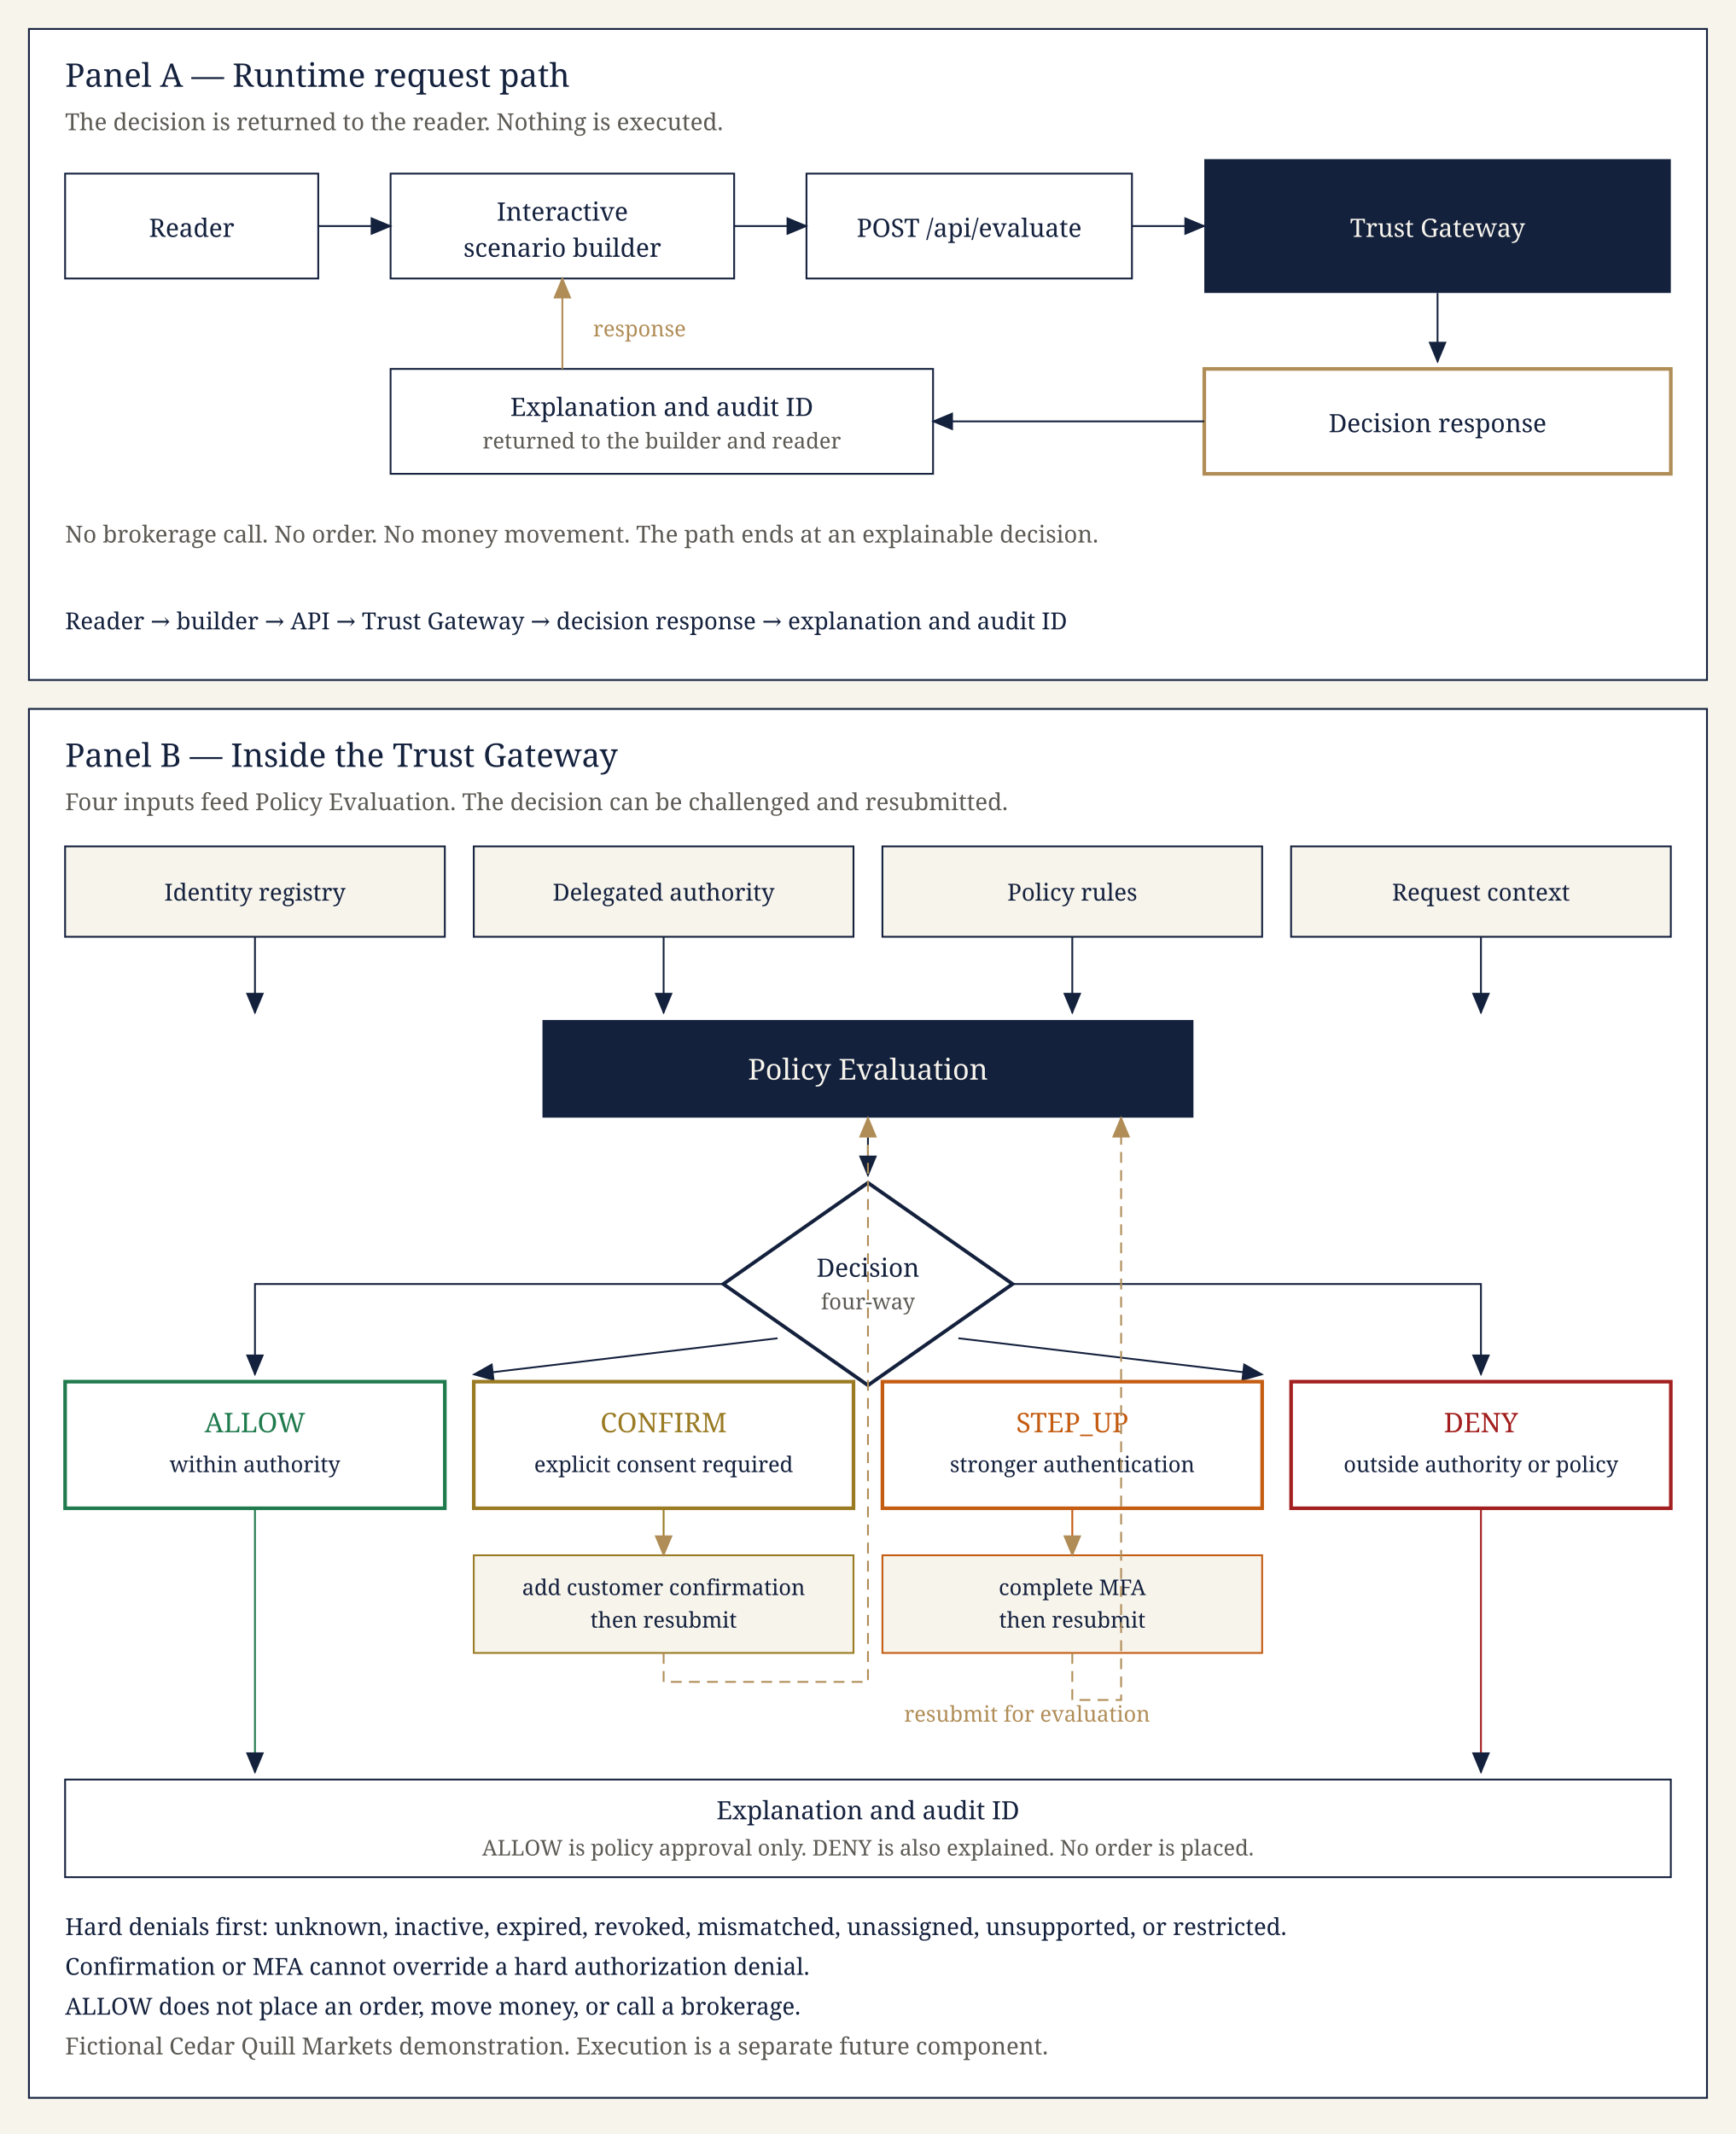
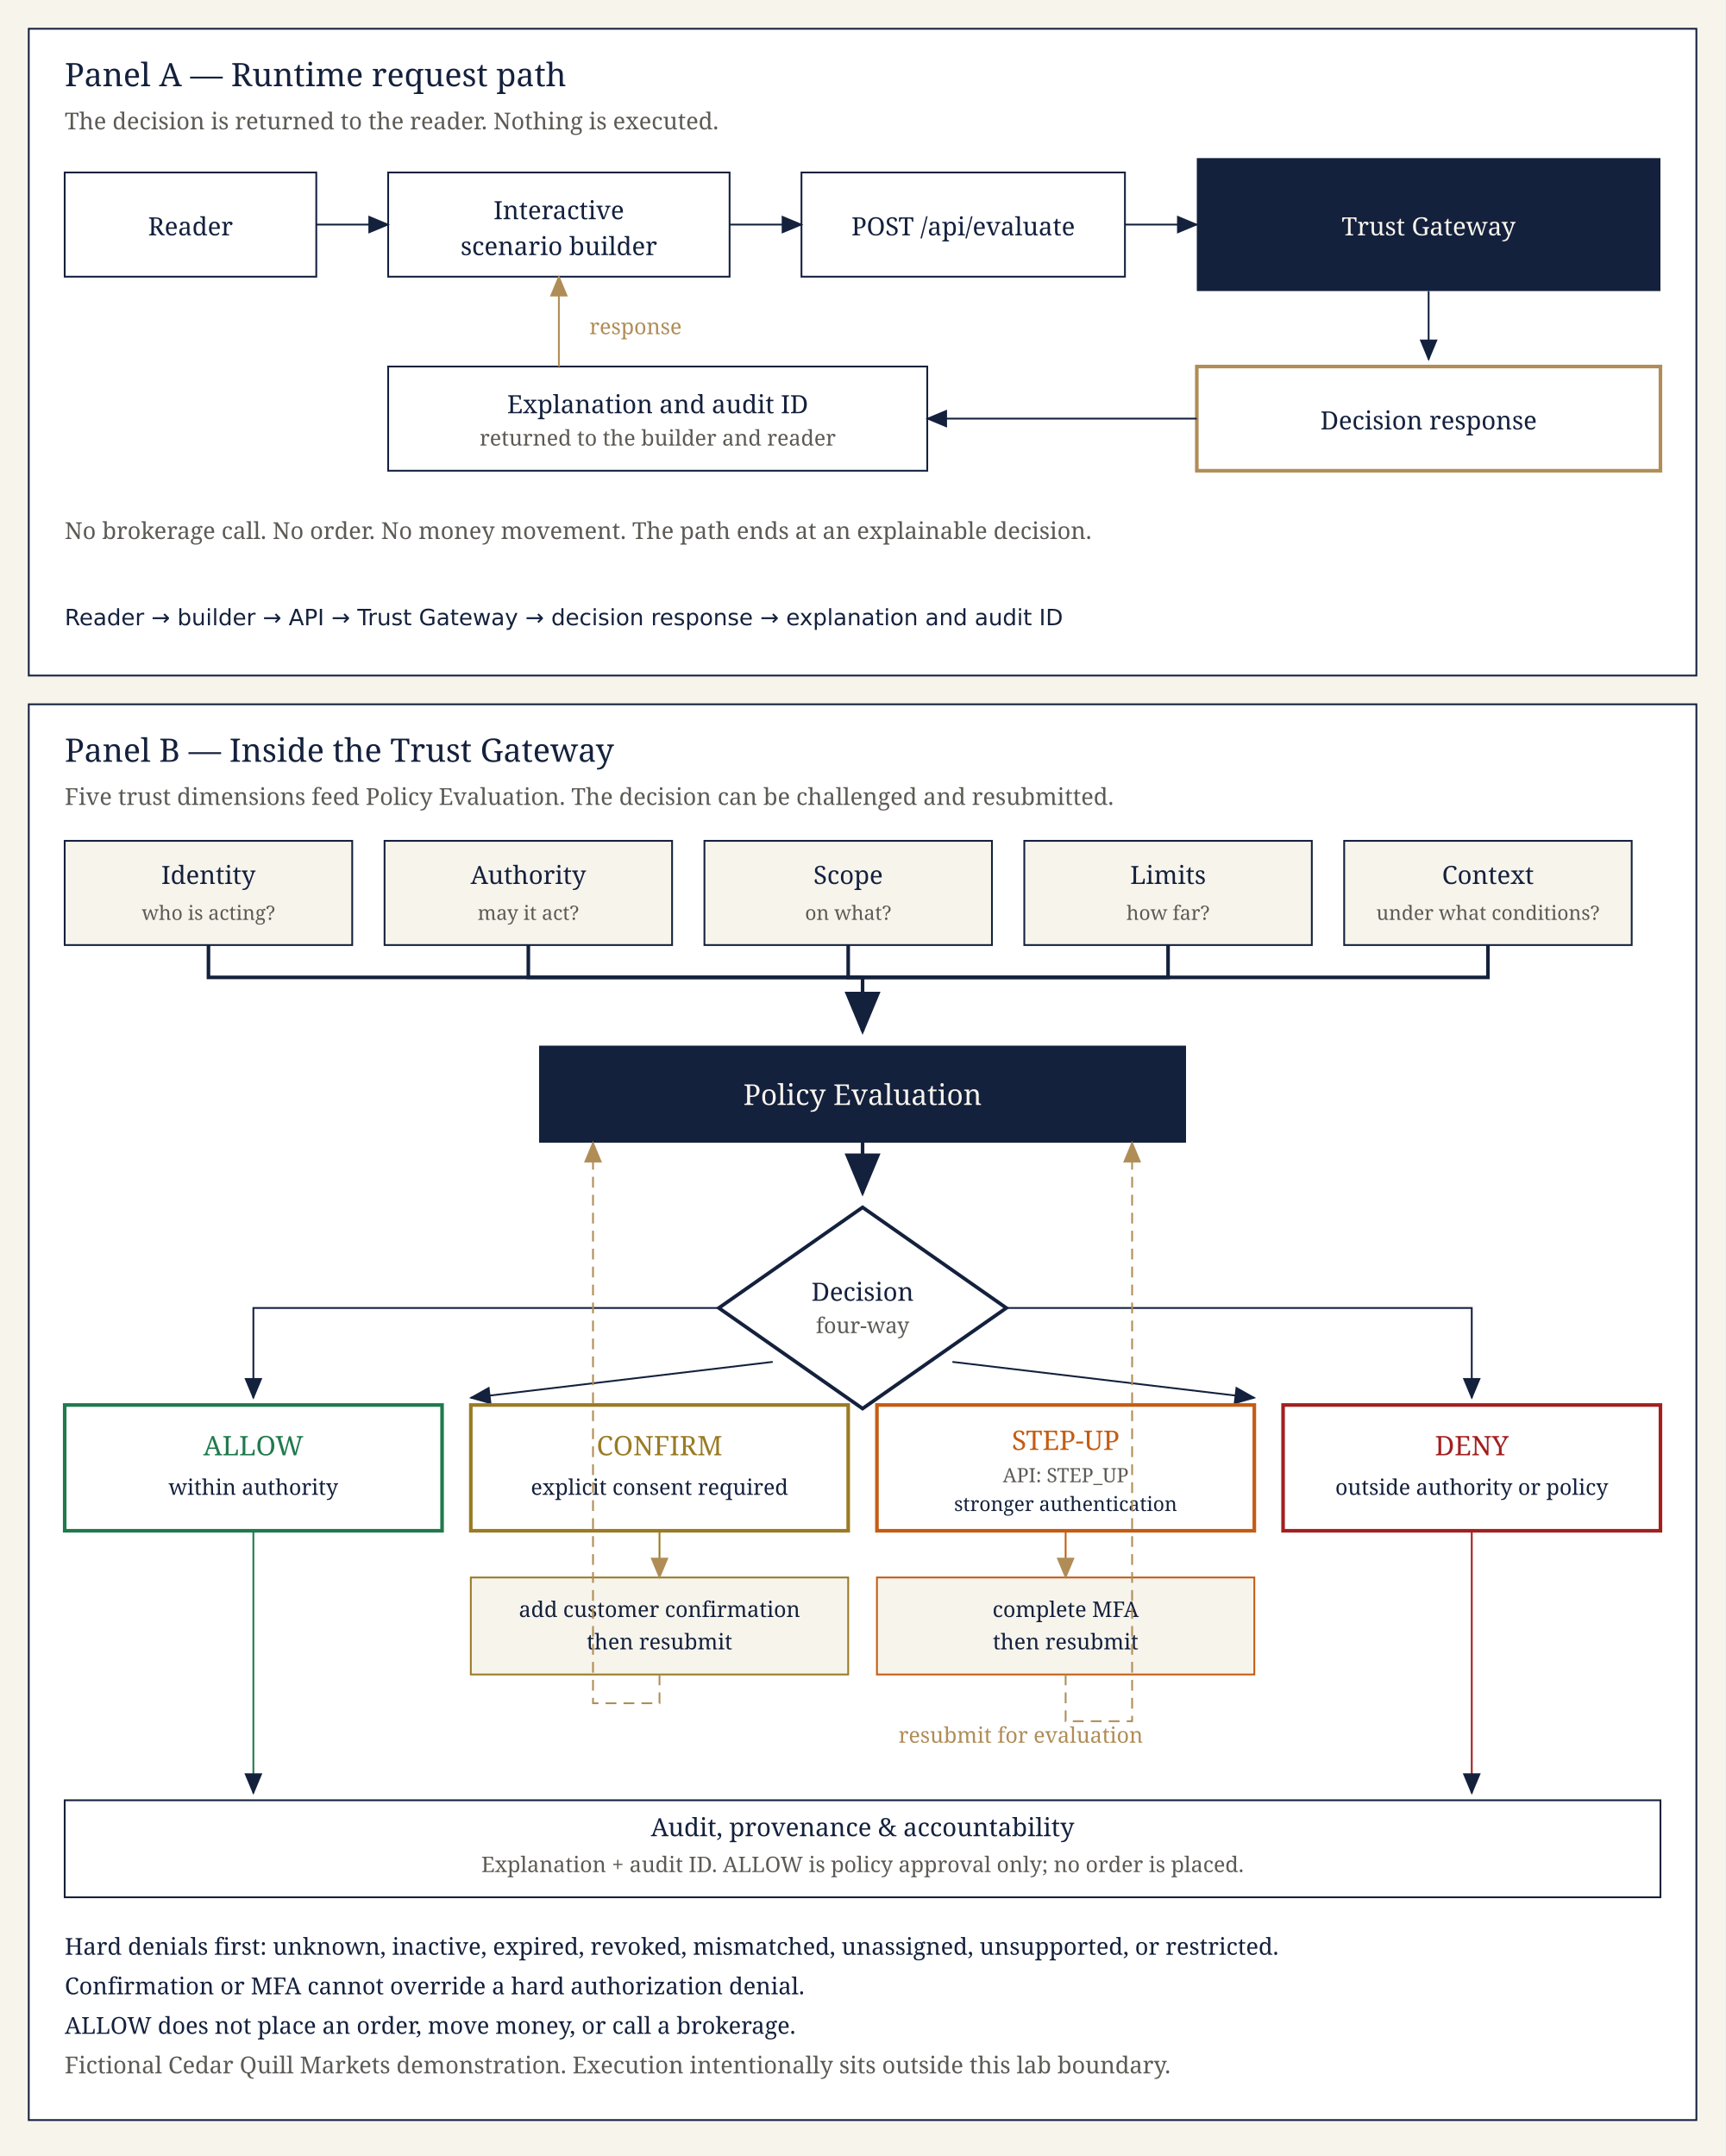
- <svg xmlns="http://www.w3.org/2000/svg" viewBox="0 0 960 1180" role="img" aria-labelledby="title desc">
+ <svg xmlns="http://www.w3.org/2000/svg" viewBox="0 0 960 1200" role="img" aria-labelledby="title desc">
  <defs>
    <marker id="arrow" markerWidth="12" markerHeight="10" refX="11" refY="5" orient="auto">
      <polygon points="0 0, 12 5, 0 10" fill="#14213d" />
    </marker>
    <marker id="arrow-gold" markerWidth="12" markerHeight="10" refX="11" refY="5" orient="auto">
      <polygon points="0 0, 12 5, 0 10" fill="#b08d57" />
    </marker>
  </defs>
-   <rect width="960" height="1180" fill="#f7f4ec" />
+   <rect width="960" height="1200" fill="#f7f4ec" />
  <rect x="16" y="16" width="928" height="360" fill="#ffffff" stroke="#14213d" />
  <text x="36" y="48" font-family="Georgia, serif" font-size="18" fill="#14213d">Panel A — Runtime request path</text>
  <text x="36" y="72" font-family="Georgia, serif" font-size="13" fill="#5c5a54">The decision is returned to the reader. Nothing is executed.</text>
  <g font-family="Georgia, serif" font-size="14" fill="#14213d">
    <rect x="36" y="96" width="140" height="58" fill="#ffffff" stroke="#14213d" />
    <text x="106" y="131" text-anchor="middle">Reader</text>
    <rect x="216" y="96" width="190" height="58" fill="#ffffff" stroke="#14213d" />
    <text x="311" y="122" text-anchor="middle">Interactive</text>
    <text x="311" y="142" text-anchor="middle">scenario builder</text>
    <rect x="446" y="96" width="180" height="58" fill="#ffffff" stroke="#14213d" />
    <text x="536" y="131" text-anchor="middle">POST /api/evaluate</text>
    <rect x="666" y="88" width="258" height="74" fill="#14213d" />
    <text x="795" y="131" text-anchor="middle" fill="#f7f4ec">Trust Gateway</text>
    <path d="M176 125 H216" stroke="#14213d" fill="none" marker-end="url(#arrow)" />
    <path d="M406 125 H446" stroke="#14213d" fill="none" marker-end="url(#arrow)" />
    <path d="M626 125 H666" stroke="#14213d" fill="none" marker-end="url(#arrow)" />
    <path d="M795 162 V200" stroke="#14213d" fill="none" marker-end="url(#arrow)" />
    <rect x="666" y="204" width="258" height="58" fill="#ffffff" stroke="#b08d57" stroke-width="2" />
    <text x="795" y="239" text-anchor="middle">Decision response</text>
    <rect x="216" y="204" width="300" height="58" fill="#ffffff" stroke="#14213d" />
    <text x="366" y="230" text-anchor="middle">Explanation and audit ID</text>
    <text x="366" y="248" text-anchor="middle" font-size="12" fill="#5c5a54">returned to the builder and reader</text>
    <path d="M666 233 H516" stroke="#14213d" fill="none" marker-end="url(#arrow)" />
    <path d="M311 204 V154" stroke="#b08d57" fill="none" marker-end="url(#arrow-gold)" />
    <text x="328" y="186" font-size="12" fill="#b08d57">response</text>
  </g>
  <text x="36" y="300" font-family="Georgia, serif" font-size="13" fill="#5c5a54">No brokerage call. No order. No money movement. The path ends at an explainable decision.</text>
-   <text x="36" y="348" font-family="Georgia, serif" font-size="13" fill="#14213d">Reader → builder → API → Trust Gateway → decision response → explanation and audit ID</text>
-   <rect x="16" y="392" width="928" height="768" fill="#ffffff" stroke="#14213d" />
+   <text x="36" y="348" font-family="DejaVu Sans, Arial, sans-serif" font-size="12.5" fill="#14213d">Reader → builder → API → Trust Gateway → decision response → explanation and audit ID</text>
+   <rect x="16" y="392" width="928" height="788" fill="#ffffff" stroke="#14213d" />
  <text x="36" y="424" font-family="Georgia, serif" font-size="18" fill="#14213d">Panel B — Inside the Trust Gateway</text>
-   <text x="36" y="448" font-family="Georgia, serif" font-size="13" fill="#5c5a54">Four inputs feed Policy Evaluation. The decision can be challenged and resubmitted.</text>
+   <text x="36" y="448" font-family="Georgia, serif" font-size="13" fill="#5c5a54">Five trust dimensions feed Policy Evaluation. The decision can be challenged and resubmitted.</text>
  <g font-family="Georgia, serif" font-size="13" fill="#14213d">
-     <rect x="36" y="468" width="210" height="50" fill="#f7f4ec" stroke="#14213d" />
-     <text x="141" y="498" text-anchor="middle">Identity registry</text>
-     <rect x="262" y="468" width="210" height="50" fill="#f7f4ec" stroke="#14213d" />
-     <text x="367" y="498" text-anchor="middle">Delegated authority</text>
-     <rect x="488" y="468" width="210" height="50" fill="#f7f4ec" stroke="#14213d" />
-     <text x="593" y="498" text-anchor="middle">Policy rules</text>
-     <rect x="714" y="468" width="210" height="50" fill="#f7f4ec" stroke="#14213d" />
-     <text x="819" y="498" text-anchor="middle">Request context</text>
-     <path d="M141 518 V560" stroke="#14213d" fill="none" marker-end="url(#arrow)" />
-     <path d="M367 518 V560" stroke="#14213d" fill="none" marker-end="url(#arrow)" />
-     <path d="M593 518 V560" stroke="#14213d" fill="none" marker-end="url(#arrow)" />
-     <path d="M819 518 V560" stroke="#14213d" fill="none" marker-end="url(#arrow)" />
-     <rect x="300" y="564" width="360" height="54" fill="#14213d" />
-     <text x="480" y="597" text-anchor="middle" fill="#f7f4ec" font-size="16">Policy Evaluation</text>
-     <path d="M480 618 V650" stroke="#14213d" fill="none" marker-end="url(#arrow)" />
-     <polygon points="480,654 560,710 480,766 400,710" fill="#ffffff" stroke="#14213d" stroke-width="2" />
-     <text x="480" y="706" text-anchor="middle" font-size="14">Decision</text>
-     <text x="480" y="724" text-anchor="middle" font-size="12" fill="#5c5a54">four-way</text>
-     <path d="M400 710 H141 V760" stroke="#14213d" fill="none" marker-end="url(#arrow)" />
-     <path d="M430 740 L262 760" stroke="#14213d" fill="none" marker-end="url(#arrow)" />
-     <path d="M530 740 L698 760" stroke="#14213d" fill="none" marker-end="url(#arrow)" />
-     <path d="M560 710 H819 V760" stroke="#14213d" fill="none" marker-end="url(#arrow)" />
-     <rect x="36" y="764" width="210" height="70" fill="#ffffff" stroke="#1f7a4d" stroke-width="2" />
-     <text x="141" y="792" text-anchor="middle" fill="#1f7a4d" font-size="15">ALLOW</text>
-     <text x="141" y="814" text-anchor="middle" font-size="12">within authority</text>
-     <rect x="262" y="764" width="210" height="70" fill="#ffffff" stroke="#9a7b24" stroke-width="2" />
-     <text x="367" y="792" text-anchor="middle" fill="#9a7b24" font-size="15">CONFIRM</text>
-     <text x="367" y="814" text-anchor="middle" font-size="12">explicit consent required</text>
-     <rect x="488" y="764" width="210" height="70" fill="#ffffff" stroke="#c45c12" stroke-width="2" />
-     <text x="593" y="792" text-anchor="middle" fill="#c45c12" font-size="15">STEP_UP</text>
-     <text x="593" y="814" text-anchor="middle" font-size="12">stronger authentication</text>
-     <rect x="714" y="764" width="210" height="70" fill="#ffffff" stroke="#a31f1f" stroke-width="2" />
-     <text x="819" y="792" text-anchor="middle" fill="#a31f1f" font-size="15">DENY</text>
-     <text x="819" y="814" text-anchor="middle" font-size="12">outside authority or policy</text>
-     <rect x="262" y="860" width="210" height="54" fill="#f7f4ec" stroke="#9a7b24" />
-     <text x="367" y="882" text-anchor="middle" font-size="12">add customer confirmation</text>
-     <text x="367" y="900" text-anchor="middle" font-size="12">then resubmit</text>
-     <path d="M367 834 V860" stroke="#9a7b24" fill="none" marker-end="url(#arrow-gold)" />
-     <rect x="488" y="860" width="210" height="54" fill="#f7f4ec" stroke="#c45c12" />
-     <text x="593" y="882" text-anchor="middle" font-size="12">complete MFA</text>
-     <text x="593" y="900" text-anchor="middle" font-size="12">then resubmit</text>
-     <path d="M593 834 V860" stroke="#c45c12" fill="none" marker-end="url(#arrow-gold)" />
-     <path d="M367 914 V930 H480 V618" stroke="#b08d57" fill="none" stroke-dasharray="6 4" marker-end="url(#arrow-gold)" />
-     <path d="M593 914 V940 H620 V618" stroke="#b08d57" fill="none" stroke-dasharray="6 4" marker-end="url(#arrow-gold)" />
-     <text x="500" y="952" font-size="12" fill="#b08d57">resubmit for evaluation</text>
-     <path d="M141 834 V980" stroke="#1f7a4d" fill="none" marker-end="url(#arrow)" />
-     <path d="M819 834 V980" stroke="#a31f1f" fill="none" marker-end="url(#arrow)" />
-     <rect x="36" y="984" width="888" height="54" fill="#ffffff" stroke="#14213d" />
-     <text x="480" y="1006" text-anchor="middle" font-size="14">Explanation and audit ID</text>
-     <text x="480" y="1026" text-anchor="middle" font-size="12" fill="#5c5a54">ALLOW is policy approval only. DENY is also explained. No order is placed.</text>
-     <text x="36" y="1070" font-size="13">Hard denials first: unknown, inactive, expired, revoked, mismatched, unassigned, unsupported, or restricted.</text>
-     <text x="36" y="1092" font-size="13">Confirmation or MFA cannot override a hard authorization denial.</text>
-     <text x="36" y="1114" font-size="13">ALLOW does not place an order, move money, or call a brokerage.</text>
-     <text x="36" y="1136" font-size="13" fill="#5c5a54">Fictional Cedar Quill Markets demonstration. Execution is a separate future component.</text>
+     <rect x="36" y="468" width="160" height="58" fill="#f7f4ec" stroke="#14213d" />
+     <text x="116" y="492" text-anchor="middle" font-size="14">Identity</text>
+     <text x="116" y="512" text-anchor="middle" font-size="11" fill="#5c5a54">who is acting?</text>
+     <rect x="214" y="468" width="160" height="58" fill="#f7f4ec" stroke="#14213d" />
+     <text x="294" y="492" text-anchor="middle" font-size="14">Authority</text>
+     <text x="294" y="512" text-anchor="middle" font-size="11" fill="#5c5a54">may it act?</text>
+     <rect x="392" y="468" width="160" height="58" fill="#f7f4ec" stroke="#14213d" />
+     <text x="472" y="492" text-anchor="middle" font-size="14">Scope</text>
+     <text x="472" y="512" text-anchor="middle" font-size="11" fill="#5c5a54">on what?</text>
+     <rect x="570" y="468" width="160" height="58" fill="#f7f4ec" stroke="#14213d" />
+     <text x="650" y="492" text-anchor="middle" font-size="14">Limits</text>
+     <text x="650" y="512" text-anchor="middle" font-size="11" fill="#5c5a54">how far?</text>
+     <rect x="748" y="468" width="160" height="58" fill="#f7f4ec" stroke="#14213d" />
+     <text x="828" y="492" text-anchor="middle" font-size="14">Context</text>
+     <text x="828" y="512" text-anchor="middle" font-size="11" fill="#5c5a54">under what conditions?</text>
+     <path d="M116 526 V544 H480" stroke="#14213d" stroke-width="2" fill="none" />
+     <path d="M294 526 V544 H480" stroke="#14213d" stroke-width="2" fill="none" />
+     <path d="M472 526 V544 H480" stroke="#14213d" stroke-width="2" fill="none" />
+     <path d="M650 526 V544 H480" stroke="#14213d" stroke-width="2" fill="none" />
+     <path d="M828 526 V544 H480" stroke="#14213d" stroke-width="2" fill="none" />
+     <path d="M480 544 V574" stroke="#14213d" stroke-width="2" fill="none" marker-end="url(#arrow)" />
+     <g transform="translate(0 18)">
+       <rect x="300" y="564" width="360" height="54" fill="#14213d" />
+       <text x="480" y="597" text-anchor="middle" fill="#f7f4ec" font-size="16">Policy Evaluation</text>
+       <path d="M480 618 V646" stroke="#14213d" stroke-width="2" fill="none" marker-end="url(#arrow)" />
+       <polygon points="480,654 560,710 480,766 400,710" fill="#ffffff" stroke="#14213d" stroke-width="2" />
+       <text x="480" y="706" text-anchor="middle" font-size="14">Decision</text>
+       <text x="480" y="724" text-anchor="middle" font-size="12" fill="#5c5a54">four-way</text>
+       <path d="M400 710 H141 V760" stroke="#14213d" fill="none" marker-end="url(#arrow)" />
+       <path d="M430 740 L262 760" stroke="#14213d" fill="none" marker-end="url(#arrow)" />
+       <path d="M530 740 L698 760" stroke="#14213d" fill="none" marker-end="url(#arrow)" />
+       <path d="M560 710 H819 V760" stroke="#14213d" fill="none" marker-end="url(#arrow)" />
+       <rect x="36" y="764" width="210" height="70" fill="#ffffff" stroke="#1f7a4d" stroke-width="2" />
+       <text x="141" y="792" text-anchor="middle" fill="#1f7a4d" font-size="15">ALLOW</text>
+       <text x="141" y="814" text-anchor="middle" font-size="12">within authority</text>
+       <rect x="262" y="764" width="210" height="70" fill="#ffffff" stroke="#9a7b24" stroke-width="2" />
+       <text x="367" y="792" text-anchor="middle" fill="#9a7b24" font-size="15">CONFIRM</text>
+       <text x="367" y="814" text-anchor="middle" font-size="12">explicit consent required</text>
+       <rect x="488" y="764" width="210" height="70" fill="#ffffff" stroke="#c45c12" stroke-width="2" />
+       <text x="593" y="789" text-anchor="middle" fill="#c45c12" font-size="15">STEP-UP</text>
+       <text x="593" y="807" text-anchor="middle" font-size="11" fill="#5c5a54">API: STEP_UP</text>
+       <text x="593" y="823" text-anchor="middle" font-size="11">stronger authentication</text>
+       <rect x="714" y="764" width="210" height="70" fill="#ffffff" stroke="#a31f1f" stroke-width="2" />
+       <text x="819" y="792" text-anchor="middle" fill="#a31f1f" font-size="15">DENY</text>
+       <text x="819" y="814" text-anchor="middle" font-size="12">outside authority or policy</text>
+       <rect x="262" y="860" width="210" height="54" fill="#f7f4ec" stroke="#9a7b24" />
+       <text x="367" y="882" text-anchor="middle" font-size="12">add customer confirmation</text>
+       <text x="367" y="900" text-anchor="middle" font-size="12">then resubmit</text>
+       <path d="M367 834 V860" stroke="#9a7b24" fill="none" marker-end="url(#arrow-gold)" />
+       <rect x="488" y="860" width="210" height="54" fill="#f7f4ec" stroke="#c45c12" />
+       <text x="593" y="882" text-anchor="middle" font-size="12">complete MFA</text>
+       <text x="593" y="900" text-anchor="middle" font-size="12">then resubmit</text>
+       <path d="M593 834 V860" stroke="#c45c12" fill="none" marker-end="url(#arrow-gold)" />
+       <path d="M367 914 V930 H330 V618" stroke="#b08d57" fill="none" stroke-dasharray="6 4" marker-end="url(#arrow-gold)" />
+       <path d="M593 914 V940 H630 V618" stroke="#b08d57" fill="none" stroke-dasharray="6 4" marker-end="url(#arrow-gold)" />
+       <text x="500" y="952" font-size="12" fill="#b08d57">resubmit for evaluation</text>
+       <path d="M141 834 V980" stroke="#1f7a4d" fill="none" marker-end="url(#arrow)" />
+       <path d="M819 834 V980" stroke="#a31f1f" fill="none" marker-end="url(#arrow)" />
+       <rect x="36" y="984" width="888" height="54" fill="#ffffff" stroke="#14213d" />
+       <text x="480" y="1004" text-anchor="middle" font-size="14">Audit, provenance &amp; accountability</text>
+       <text x="480" y="1024" text-anchor="middle" font-size="12" fill="#5c5a54">Explanation + audit ID. ALLOW is policy approval only; no order is placed.</text>
+       <text x="36" y="1070" font-size="13">Hard denials first: unknown, inactive, expired, revoked, mismatched, unassigned, unsupported, or restricted.</text>
+       <text x="36" y="1092" font-size="13">Confirmation or MFA cannot override a hard authorization denial.</text>
+       <text x="36" y="1114" font-size="13">ALLOW does not place an order, move money, or call a brokerage.</text>
+       <text x="36" y="1136" font-size="13" fill="#5c5a54">Fictional Cedar Quill Markets demonstration. Execution intentionally sits outside this lab boundary.</text>
+     </g>
  </g>
</svg>
